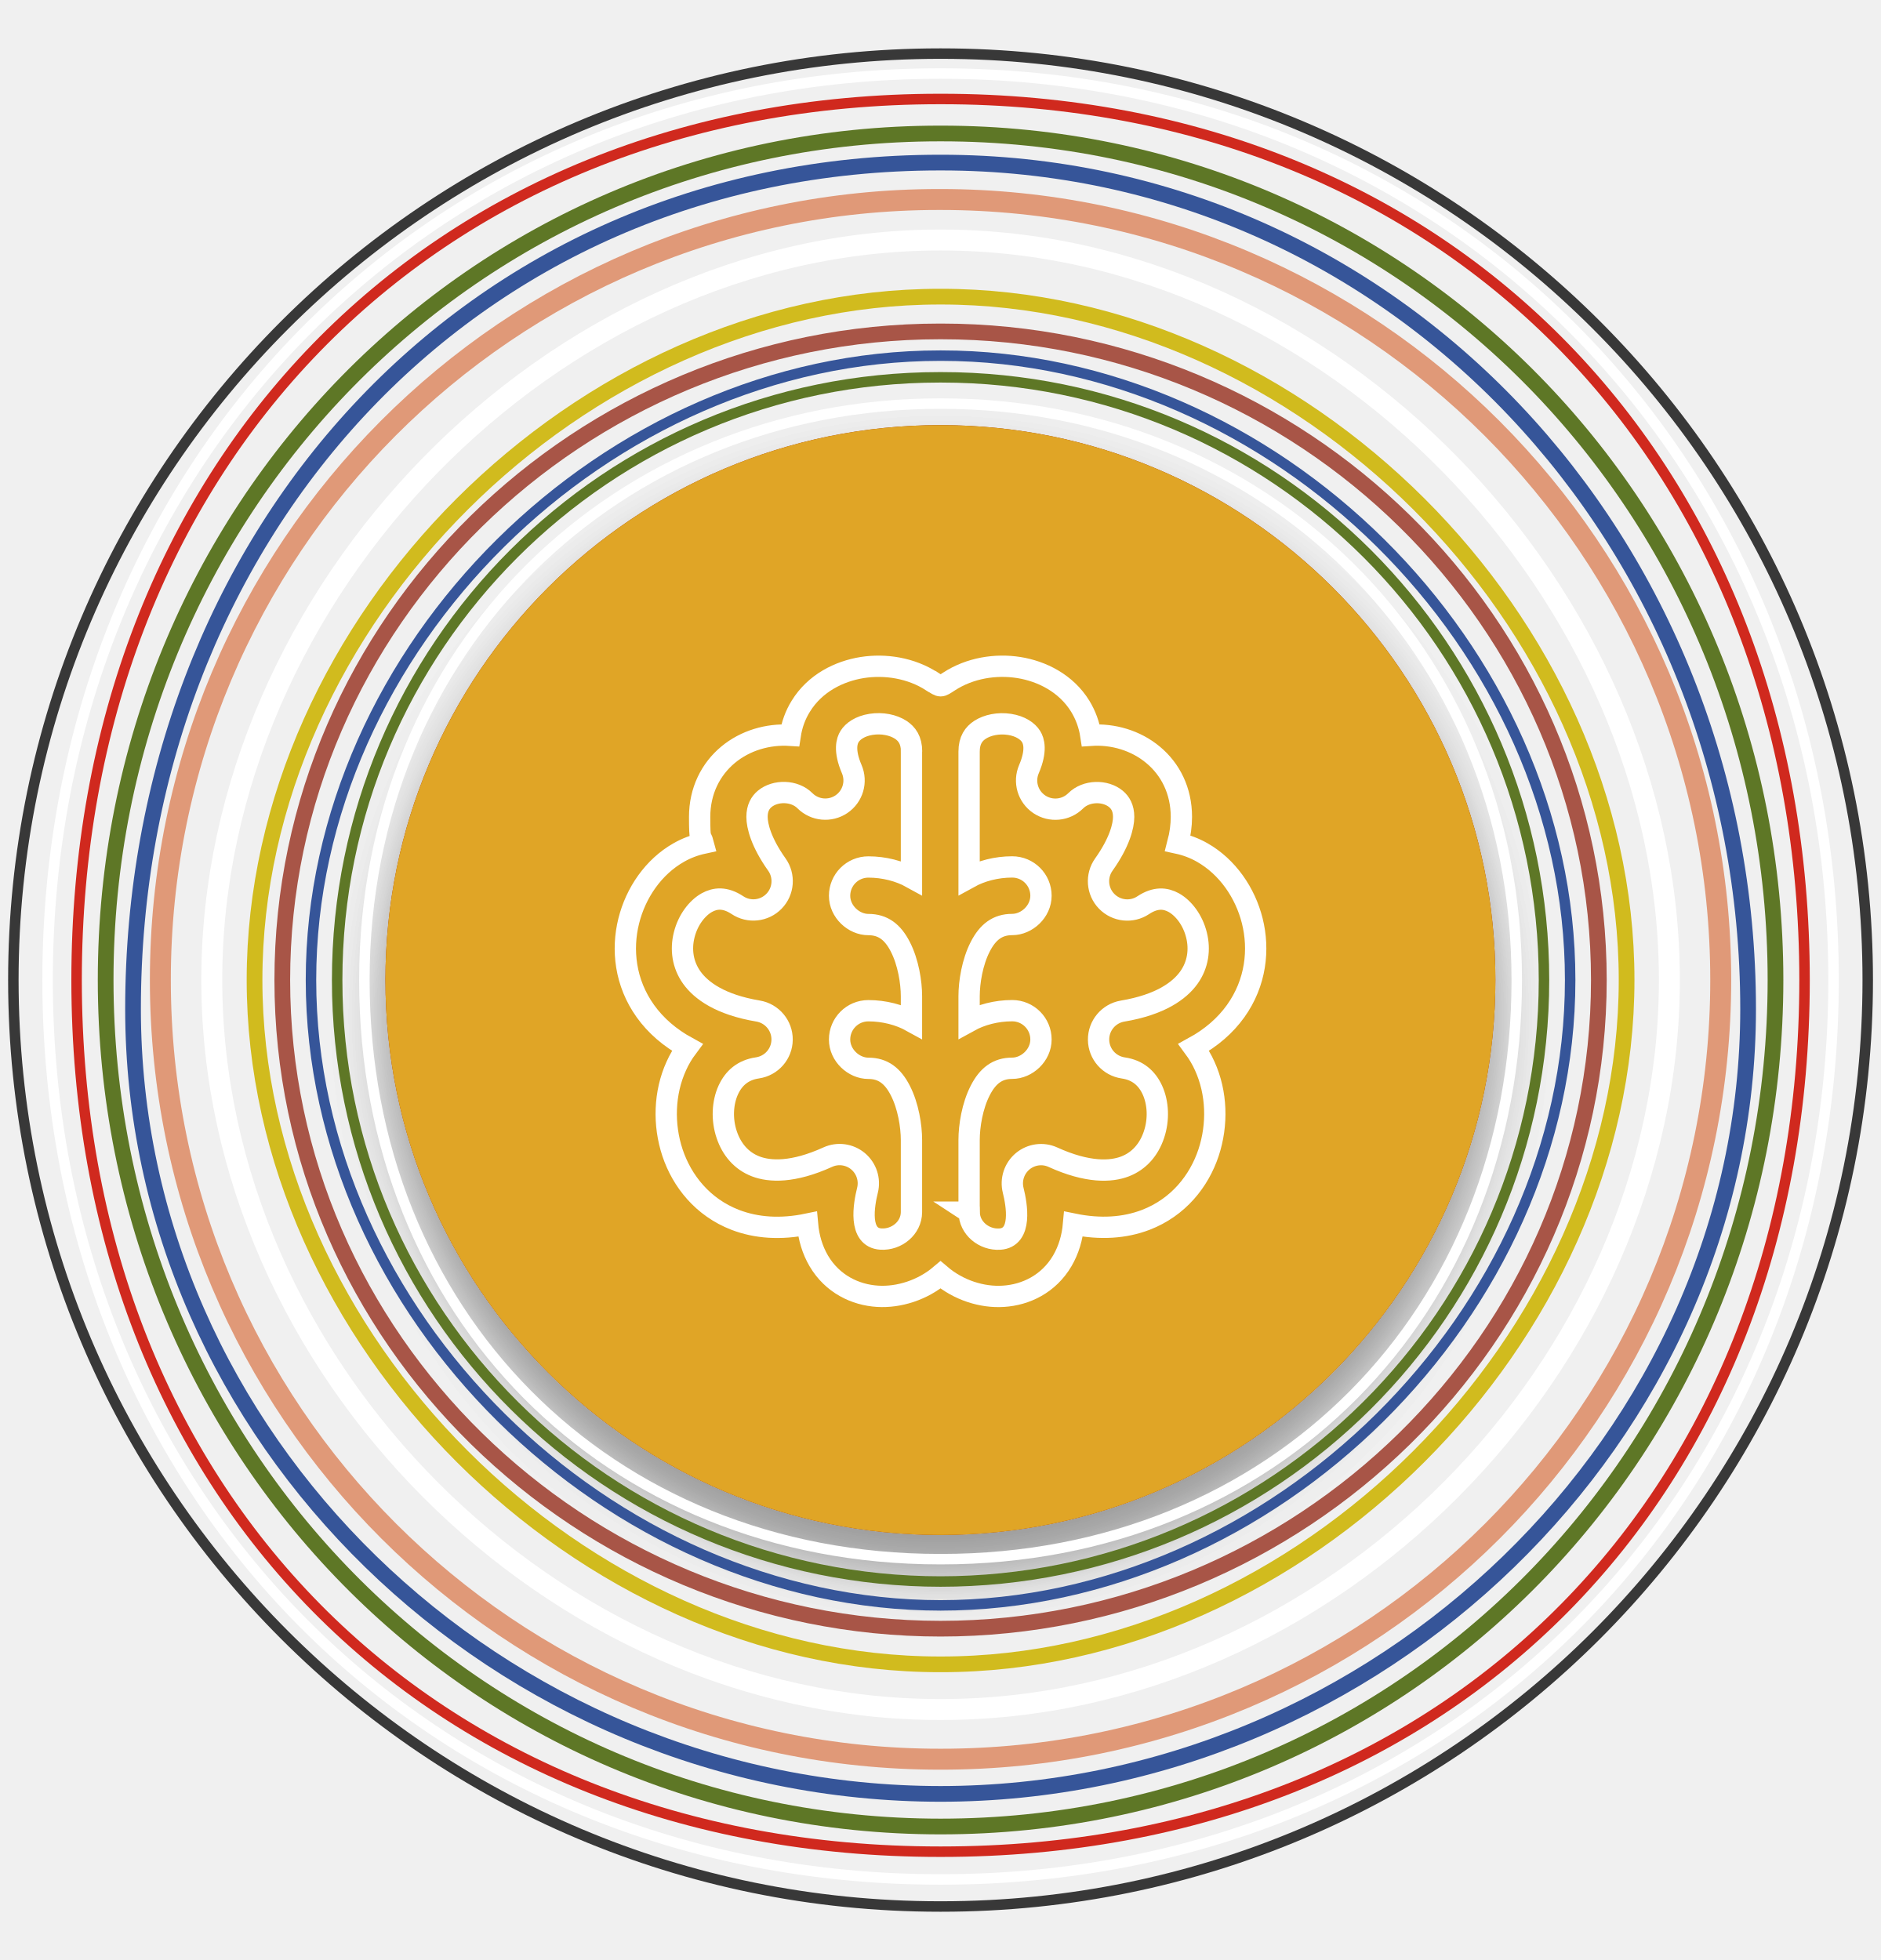
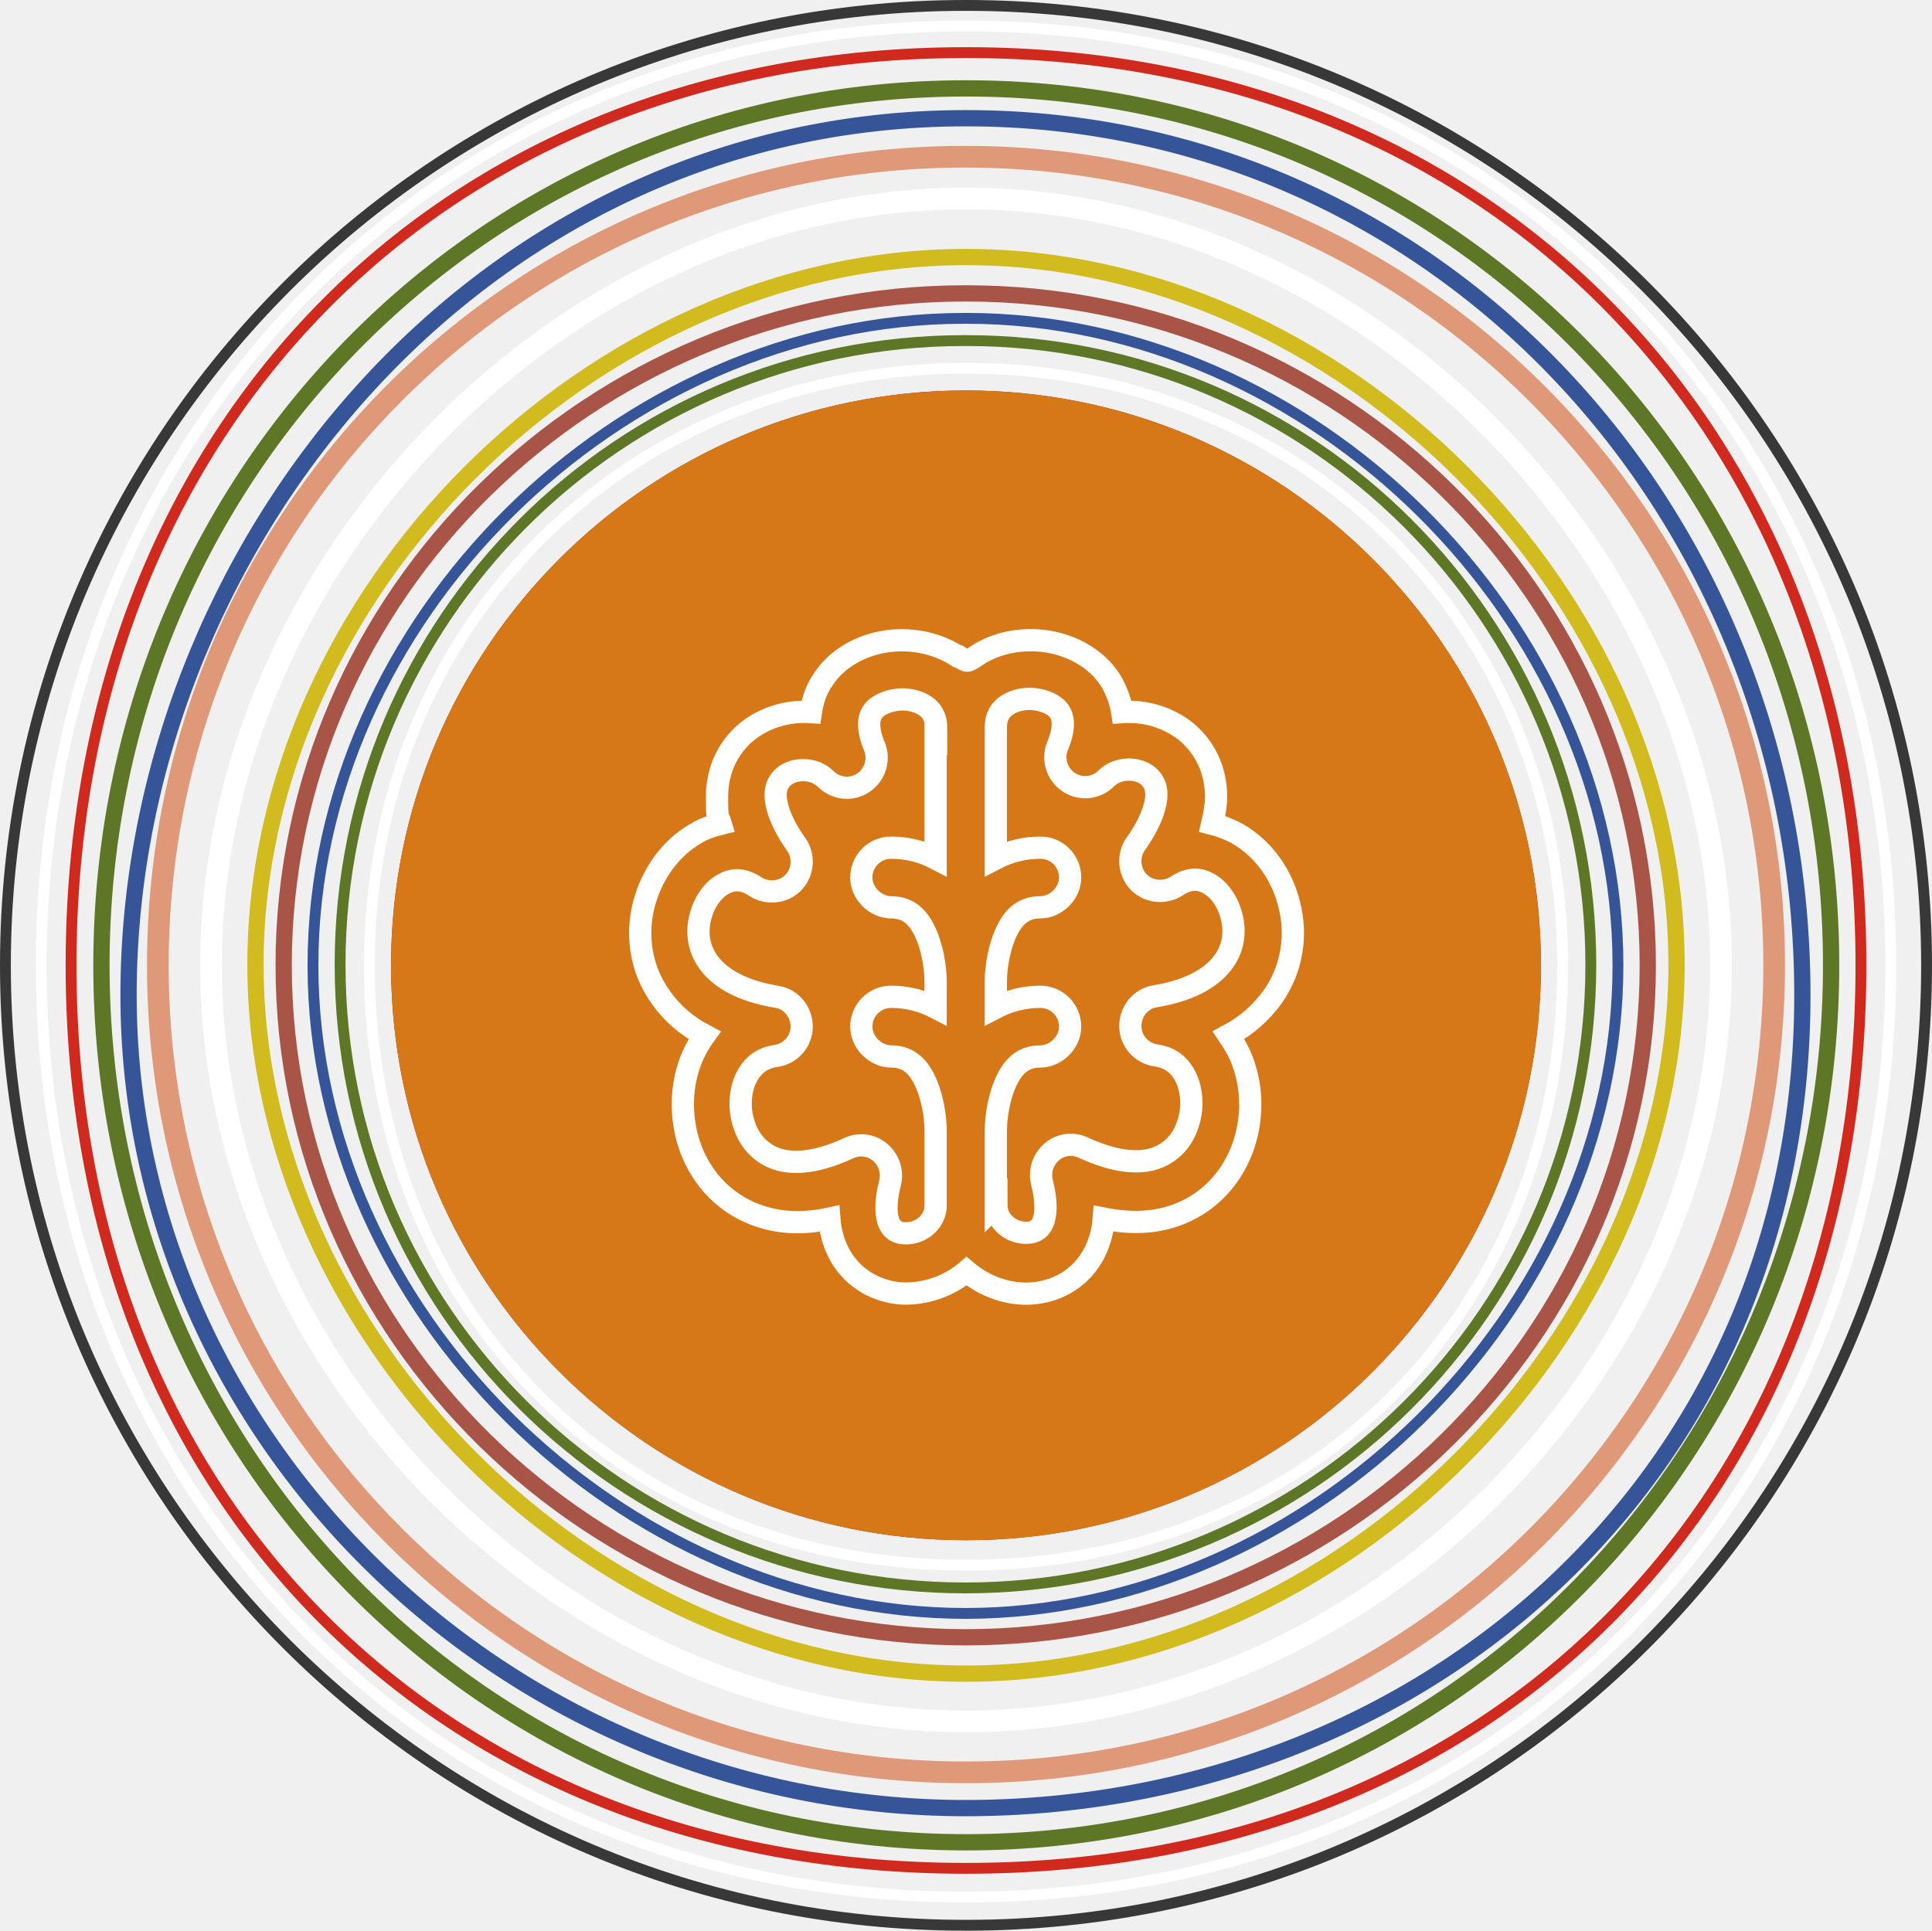
- <svg xmlns="http://www.w3.org/2000/svg" id="Body" viewBox="0 0 359.26 374.42">
+ <svg xmlns="http://www.w3.org/2000/svg" id="Body" version="1.1" viewBox="0 0 356.2 356">
  <defs>
    <style>
-       .cls-1 {
-         filter: url(#drop-shadow-2);
-       }
- 
-       .cls-2 {
+       .st0 {
        stroke: #383838;
      }

-       .cls-2, .cls-3, .cls-4, .cls-5, .cls-6, .cls-7, .cls-8, .cls-9, .cls-10, .cls-11, .cls-12, .cls-13 {
+       .st0, .st1, .st2, .st3, .st4, .st5, .st6, .st7, .st8, .st9, .st10, .st11 {
        fill: none;
        stroke-miterlimit: 10;
      }

-       .cls-2, .cls-3, .cls-10, .cls-11, .cls-13 {
+       .st0, .st1, .st7, .st9, .st11 {
        stroke-width: 2px;
      }

-       .cls-3, .cls-12 {
+       .st1, .st10 {
        stroke: #365599;
      }

-       .cls-4 {
+       .st2 {
        stroke: #e09978;
      }

-       .cls-4, .cls-7 {
+       .st2, .st4 {
        stroke-width: 4px;
      }

-       .cls-14 {
+       .st12 {
        fill: #942900;
      }

-       .cls-5 {
-         stroke-width: 4.07px;
+       .st3, .st5, .st6, .st10 {
+         stroke-width: 3px;
      }

-       .cls-5, .cls-7, .cls-11 {
+       .st3, .st11 {
+         stroke: #5e7726;
+       }
+ 
+       .st4, .st8, .st9 {
        stroke: #fff;
      }

-       .cls-6, .cls-8, .cls-9, .cls-12 {
-         stroke-width: 3px;
-       }
- 
-       .cls-6, .cls-13 {
-         stroke: #5e7726;
-       }
- 
-       .cls-15 {
-         fill: #e0a526;
-       }
- 
-       .cls-16 {
-         filter: url(#drop-shadow-1);
-       }
- 
-       .cls-8 {
+       .st5 {
        stroke: #a85547;
      }

-       .cls-9 {
+       .st6 {
        stroke: #d1bb1e;
      }

-       .cls-10 {
+       .st13 {
+         fill: #d67718;
+       }
+ 
+       .st7 {
        stroke: #d0291e;
      }
+ 
+       .st8 {
+         stroke-width: 4.1px;
+       }
    </style>
-     <filter id="drop-shadow-1" x="58.55" y="72.21" width="243" height="244" filterUnits="userSpaceOnUse">
-       <feOffset dx="0" dy="7" />
-       <feGaussianBlur result="blur" stdDeviation="5" />
-       <feFlood flood-color="#000" flood-opacity=".2" />
-       <feComposite in2="blur" operator="in" />
-       <feComposite in="SourceGraphic" />
-     </filter>
-     <filter id="drop-shadow-2" x="58.55" y="72.21" width="243" height="244" filterUnits="userSpaceOnUse">
-       <feOffset dx="0" dy="7" />
-       <feGaussianBlur result="blur-2" stdDeviation="5" />
-       <feFlood flood-color="#000" flood-opacity=".2" />
-       <feComposite in2="blur-2" operator="in" />
-       <feComposite in="SourceGraphic" />
-     </filter>
  </defs>
-   <g class="cls-16">
-     <circle class="cls-14" cx="179.63" cy="187.22" r="106.01" />
-   </g>
-   <g class="cls-1">
-     <circle class="cls-15" cx="179.63" cy="187.22" r="106.01" />
-   </g>
-   <path class="cls-13" d="M179.78,72.08c63.59,0,115.14,51.55,115.14,115.14s-51.79,114.9-115.38,114.9h.24c-63.59,0-115.38-51.31-115.38-114.9s51.55-115.14,115.14-115.14h.24Z" />
-   <path class="cls-8" d="M179.78,63.31c68.74,0,125.62,55.48,125.62,123.91,0,68.43-57.06,123.91-125.79,123.91h.1c-68.74,0-125.79-55.48-125.79-123.91s56.88-123.91,125.62-123.91h.24Z" />
-   <path class="cls-7" d="M179.78,45.85c73.96,0,139.09,67.41,139.09,141.37s-65.13,139.35-139.09,139.35h-.24c-73.96,0-139.09-65.39-139.09-139.35S105.58,45.85,179.54,45.85h.24Z" />
-   <path class="cls-4" d="M179.78,336.06c82.24,0,148.9-66.61,148.9-148.84S261.87,38.11,179.63,38.11h-.3c-82.24,0-148.7,66.87-148.7,149.11s66.67,148.84,148.9,148.84h.24Z" />
-   <path class="cls-6" d="M179.78,25.5c89.31,0,159.36,72.4,159.36,161.71s-70.22,161.71-159.53,161.71h.1c-89.31,0-159.53-72.4-159.53-161.71S90.22,25.5,179.54,25.5h.24Z" />
-   <path class="cls-2" d="M179.78,10.24c97.74,0,176.98,79.24,176.98,176.98s-79.24,176.98-176.98,176.98h-.24C81.79,364.2,2.55,284.96,2.55,187.22S81.79,10.24,179.54,10.24h.24Z" />
-   <path class="cls-11" d="M179.78,77.1c61.44,0,109.94,46.53,109.94,110.12s-46.35,110.63-109.94,110.63h-.24c-63.59,0-109.94-47.04-109.94-110.63s48.5-110.12,109.94-110.12h.24Z" />
-   <path class="cls-3" d="M179.78,67.94c63.59,0,120.14,55.69,120.14,119.28s-56.78,119.46-120.37,119.46h.22c-63.59,0-120.37-55.87-120.37-119.46s56.55-119.28,120.14-119.28h.24Z" />
-   <path class="cls-9" d="M179.78,56.67c68.74,0,130.92,62.11,130.92,130.54,0,68.43-62.19,130.73-130.92,130.73h-.24c-68.74,0-130.92-62.3-130.92-130.73S110.8,56.67,179.54,56.67h.24Z" />
-   <path class="cls-11" d="M179.78,14.05c97.74,0,170.45,75.43,170.45,173.17s-72.71,171.81-170.45,171.81h-.24c-97.74,0-170.45-74.07-170.45-171.81S81.79,14.05,179.54,14.05h.24Z" />
-   <path class="cls-10" d="M179.78,18.91c97.74,0,164.91,70.57,164.91,168.31s-67.16,166.51-164.91,166.51h-.24c-97.74,0-164.91-68.77-164.91-166.51S81.79,18.91,179.54,18.91h.24Z" />
-   <path class="cls-12" d="M179.78,31.06c86.58,0,154.13,72.4,154.13,161.71,0,81.54-70.48,149.92-154.37,149.92h.24c-84.79,0-154.37-68.38-154.37-149.92,0-89.31,63.53-161.71,154.13-161.71h.24Z" />
-   <path id="brain" class="cls-5" d="M178.03,130.19c-3.99-2.6-8.93-3.36-13.33-2.67-4.41.7-9.03,2.98-11.74,7.39-1.06,1.71-1.72,3.56-2.02,5.55-4.29-.28-8.61,1.01-11.88,3.73-3.3,2.75-5.42,6.87-5.42,11.86s.23,3.31.68,5.03c-1.62.35-3.2.94-4.65,1.77-4.84,2.73-8.23,7.7-9.57,13.07-1.37,5.47-.71,11.81,3.18,17.24,1.97,2.75,4.64,5.08,8,6.92-.83,1.11-1.54,2.3-2.1,3.56-2.34,5.13-2.5,11.21-.73,16.55,1.81,5.42,5.76,10.43,11.99,12.84,4.06,1.56,8.7,1.87,13.8.81.23,2.6.94,4.95,2.15,7.02,2.6,4.42,6.97,6.51,11.25,6.77,4.09.25,8.6-1.19,12.01-4.09,3.41,2.91,7.92,4.36,12.01,4.09,4.27-.26,8.65-2.35,11.25-6.77,1.21-2.07,1.92-4.42,2.15-7.02,5.08,1.04,9.72.75,13.8-.81,6.23-2.4,10.19-7.42,11.99-12.84,1.77-5.35,1.61-11.41-.73-16.55-.56-1.26-1.28-2.45-2.1-3.56,3.36-1.84,6.03-4.17,8-6.92,3.89-5.43,4.55-11.78,3.18-17.24-1.34-5.37-4.74-10.33-9.57-13.07-1.46-.83-3.03-1.42-4.65-1.77.45-1.72.68-3.4.68-5.03,0-5-2.1-9.11-5.42-11.86-3.26-2.72-7.6-4.02-11.88-3.73-.3-1.97-.98-3.84-2.02-5.55-2.72-4.41-7.35-6.69-11.74-7.39-4.41-.7-9.34.07-13.33,2.67-1.67,1.09-1.52,1.09-3.2,0h-.02ZM185.11,231.56v-13.81c0-2.62.6-6.48,2.14-9.46,1.44-2.8,3.3-4.22,6.09-4.22s5.5-2.47,5.5-5.5-2.45-5.5-5.5-5.5-5.95.78-8.23,2.04v-4.82c0-2.62.6-6.48,2.14-9.46,1.44-2.8,3.3-4.22,6.09-4.22s5.5-2.47,5.5-5.5-2.45-5.5-5.5-5.5-5.95.78-8.23,2.04v-24.08c0-2.17.89-3.38,2.09-4.16,1.41-.91,3.51-1.36,5.63-1.03s3.49,1.31,4.12,2.32c.51.81,1.13,2.63-.41,6.23-1.04,2.42-.22,5.23,1.97,6.71,2.19,1.47,5.1,1.19,6.96-.66,2.02-2.02,5.66-2.05,7.7-.35.81.68,1.46,1.72,1.46,3.43s-.78,4.87-3.78,9.09c-1.54,2.15-1.32,5.12.53,7.02,1.84,1.9,4.79,2.22,6.99.75,2.37-1.57,4.26-1.36,5.85-.48,1.85,1.04,3.61,3.3,4.32,6.16.7,2.77.31,5.7-1.46,8.17s-5.43,5.17-12.65,6.38c-2.67.45-4.62,2.78-4.59,5.48.03,2.72,2.04,4.99,4.72,5.38,2.75.4,4.52,1.95,5.56,4.22,1.11,2.43,1.28,5.63.3,8.53-.94,2.83-2.82,5.02-5.52,6.06s-7.14,1.26-13.78-1.76c-1.92-.88-4.17-.56-5.78.78-1.62,1.36-2.32,3.51-1.81,5.55.68,2.72,1.81,9.06-2.57,9.32-3.01.18-5.81-2.1-5.83-5.13l-.03-.02ZM174.12,143.56c0-2.17-.89-3.38-2.09-4.16-1.41-.91-3.51-1.36-5.63-1.03s-3.49,1.31-4.12,2.32c-.51.81-1.13,2.63.41,6.23,1.04,2.42.22,5.23-1.97,6.71-2.19,1.47-5.1,1.19-6.96-.66-2-2.02-5.66-2.05-7.7-.35-.81.68-1.46,1.72-1.46,3.43s.78,4.87,3.78,9.09c1.54,2.15,1.32,5.12-.53,7.02-1.84,1.9-4.79,2.22-6.99.75-2.37-1.57-4.26-1.36-5.85-.48-1.85,1.04-3.61,3.3-4.32,6.16-.7,2.77-.31,5.7,1.46,8.17,1.77,2.47,5.43,5.17,12.65,6.38,2.67.45,4.62,2.78,4.59,5.48-.03,2.72-2.04,4.99-4.72,5.38-2.75.4-4.52,1.95-5.56,4.22-1.11,2.43-1.28,5.63-.3,8.53.94,2.83,2.82,5.02,5.52,6.06s7.14,1.26,13.78-1.76c1.92-.88,4.17-.56,5.78.78,1.62,1.36,2.32,3.51,1.81,5.55-.68,2.72-1.81,9.06,2.57,9.32,3.01.18,5.81-2.1,5.83-5.13v-13.81c0-2.62-.6-6.48-2.14-9.46-1.44-2.8-3.3-4.22-6.09-4.22s-5.5-2.47-5.5-5.5,2.45-5.5,5.5-5.5,5.95.78,8.23,2.04v-4.82c0-2.62-.6-6.48-2.14-9.46-1.44-2.8-3.3-4.22-6.09-4.22s-5.5-2.47-5.5-5.5,2.45-5.5,5.5-5.5,5.95.78,8.23,2.04v-24.1h.03Z" />
+   <circle class="st12" cx="178.1" cy="178" r="106" />
+   <circle class="st13" cx="178.1" cy="178" r="106" />
+   <path class="st11" d="M178.2,62.8c63.6,0,115.1,51.6,115.1,115.1s-51.8,114.9-115.4,114.9h.2c-63.6,0-115.4-51.3-115.4-114.9s51.5-115.1,115.1-115.1h.2Z" />
+   <path class="st5" d="M178.2,54.1c68.7,0,125.6,55.5,125.6,123.9s-57.1,123.9-125.8,123.9h.1c-68.7,0-125.8-55.5-125.8-123.9s56.9-123.9,125.6-123.9c0,0,.2,0,.2,0Z" />
+   <path class="st4" d="M178.2,36.6c74,0,139.1,67.4,139.1,141.4s-65.1,139.4-139.1,139.4h-.2c-74,0-139.1-65.4-139.1-139.4S104,36.6,178,36.6h.2Z" />
+   <path class="st2" d="M178.2,326.8c82.2,0,148.9-66.6,148.9-148.8S260.3,28.9,178.1,28.9h-.3C95.5,28.9,29.1,95.7,29.1,178s66.7,148.8,148.9,148.8h.2Z" />
+   <path class="st3" d="M178.2,16.3c89.3,0,159.4,72.4,159.4,161.7s-70.2,161.7-159.5,161.7h.1c-89.3,0-159.5-72.4-159.5-161.7S88.7,16.3,178,16.3h.2Z" />
+   <path class="st0" d="M178.2,1c97.7,0,177,79.2,177,177s-79.2,177-177,177h-.2C80.2,355,1,275.7,1,178S80.2,1,178,1h.2Z" />
+   <path class="st9" d="M178.2,67.9c61.4,0,109.9,46.5,109.9,110.1s-46.4,110.6-109.9,110.6h-.2c-63.6,0-109.9-47-109.9-110.6s48.5-110.1,109.9-110.1h.2Z" />
+   <path class="st1" d="M178.2,58.7c63.6,0,120.1,55.7,120.1,119.3s-56.8,119.5-120.4,119.5h.2c-63.6,0-120.4-55.9-120.4-119.5s56.5-119.3,120.1-119.3h.2Z" />
+   <path class="st6" d="M178.2,47.4c68.7,0,130.9,62.1,130.9,130.5s-62.2,130.7-130.9,130.7h-.2c-68.7,0-130.9-62.3-130.9-130.7S109.3,47.4,178,47.4h.2Z" />
+   <path class="st9" d="M178.2,4.8c97.7,0,170.4,75.4,170.4,173.2s-72.7,171.8-170.4,171.8h-.2c-97.7,0-170.4-74.1-170.4-171.8S80.2,4.8,178,4.8h.2Z" />
+   <path class="st7" d="M178.2,9.7c97.7,0,164.9,70.6,164.9,168.3s-67.2,166.5-164.9,166.5h-.2c-97.7,0-164.9-68.8-164.9-166.5S80.2,9.7,178,9.7h.2Z" />
+   <path class="st10" d="M178.2,21.8c86.6,0,154.1,72.4,154.1,161.7s-70.5,149.9-154.4,149.9h.2c-84.8,0-154.4-68.4-154.4-149.9S87.4,21.8,178,21.8h.2,0Z" />
+   <path id="brain" class="st8" d="M176.5,121c-4-2.6-8.9-3.4-13.3-2.7-4.4.7-9,3-11.7,7.4-1.1,1.7-1.7,3.6-2,5.6-4.3-.3-8.6,1-11.9,3.7-3.3,2.8-5.4,6.9-5.4,11.9s.2,3.3.7,5c-1.6.4-3.2.9-4.6,1.8-4.8,2.7-8.2,7.7-9.6,13.1-1.4,5.5-.7,11.8,3.2,17.2,2,2.8,4.6,5.1,8,6.9-.8,1.1-1.5,2.3-2.1,3.6-2.3,5.1-2.5,11.2-.7,16.6,1.8,5.4,5.8,10.4,12,12.8,4.1,1.6,8.7,1.9,13.8.8.2,2.6.9,4.9,2.1,7,2.6,4.4,7,6.5,11.2,6.8,4.1.2,8.6-1.2,12-4.1,3.4,2.9,7.9,4.4,12,4.1,4.3-.3,8.6-2.4,11.2-6.8,1.2-2.1,1.9-4.4,2.1-7,5.1,1,9.7.8,13.8-.8,6.2-2.4,10.2-7.4,12-12.8,1.8-5.4,1.6-11.4-.7-16.6-.6-1.3-1.3-2.4-2.1-3.6,3.4-1.8,6-4.2,8-6.9,3.9-5.4,4.6-11.8,3.2-17.2-1.3-5.4-4.7-10.3-9.6-13.1-1.5-.8-3-1.4-4.6-1.8.4-1.7.7-3.4.7-5,0-5-2.1-9.1-5.4-11.9-3.3-2.7-7.6-4-11.9-3.7-.3-2-1-3.8-2-5.6-2.7-4.4-7.4-6.7-11.7-7.4-4.4-.7-9.3,0-13.3,2.7-1.7,1.1-1.5,1.1-3.2,0h0ZM183.6,222.3v-13.8c0-2.6.6-6.5,2.1-9.5,1.4-2.8,3.3-4.2,6.1-4.2s5.5-2.5,5.5-5.5-2.4-5.5-5.5-5.5-5.9.8-8.2,2v-4.8c0-2.6.6-6.5,2.1-9.5,1.4-2.8,3.3-4.2,6.1-4.2s5.5-2.5,5.5-5.5-2.4-5.5-5.5-5.5-5.9.8-8.2,2v-24.1c0-2.2.9-3.4,2.1-4.2,1.4-.9,3.5-1.4,5.6-1s3.5,1.3,4.1,2.3c.5.8,1.1,2.6-.4,6.2-1,2.4-.2,5.2,2,6.7,2.2,1.5,5.1,1.2,7-.7,2-2,5.7-2.1,7.7-.4.8.7,1.5,1.7,1.5,3.4s-.8,4.9-3.8,9.1c-1.5,2.1-1.3,5.1.5,7,1.8,1.9,4.8,2.2,7,.8,2.4-1.6,4.3-1.4,5.9-.5,1.9,1,3.6,3.3,4.3,6.2.7,2.8.3,5.7-1.5,8.2s-5.4,5.2-12.6,6.4c-2.7.4-4.6,2.8-4.6,5.5,0,2.7,2,5,4.7,5.4,2.8.4,4.5,1.9,5.6,4.2,1.1,2.4,1.3,5.6.3,8.5-.9,2.8-2.8,5-5.5,6.1s-7.1,1.3-13.8-1.8c-1.9-.9-4.2-.6-5.8.8-1.6,1.4-2.3,3.5-1.8,5.6.7,2.7,1.8,9.1-2.6,9.3-3,.2-5.8-2.1-5.8-5.1h0s0,0,0,0ZM172.6,134.3c0-2.2-.9-3.4-2.1-4.2-1.4-.9-3.5-1.4-5.6-1s-3.5,1.3-4.1,2.3c-.5.8-1.1,2.6.4,6.2,1,2.4.2,5.2-2,6.7-2.2,1.5-5.1,1.2-7-.7-2-2-5.7-2.1-7.7-.4-.8.7-1.5,1.7-1.5,3.4s.8,4.9,3.8,9.1c1.5,2.1,1.3,5.1-.5,7-1.8,1.9-4.8,2.2-7,.8-2.4-1.6-4.3-1.4-5.9-.5-1.9,1-3.6,3.3-4.3,6.2-.7,2.8-.3,5.7,1.5,8.2s5.4,5.2,12.6,6.4c2.7.4,4.6,2.8,4.6,5.5,0,2.7-2,5-4.7,5.4-2.8.4-4.5,1.9-5.6,4.2-1.1,2.4-1.3,5.6-.3,8.5.9,2.8,2.8,5,5.5,6.1s7.1,1.3,13.8-1.8c1.9-.9,4.2-.6,5.8.8,1.6,1.4,2.3,3.5,1.8,5.6-.7,2.7-1.8,9.1,2.6,9.3,3,.2,5.8-2.1,5.8-5.1v-13.8c0-2.6-.6-6.5-2.1-9.5-1.4-2.8-3.3-4.2-6.1-4.2s-5.5-2.5-5.5-5.5,2.4-5.5,5.5-5.5,5.9.8,8.2,2v-4.8c0-2.6-.6-6.5-2.1-9.5-1.4-2.8-3.3-4.2-6.1-4.2s-5.5-2.5-5.5-5.5,2.4-5.5,5.5-5.5,5.9.8,8.2,2v-24.1h0,0Z" />
</svg>
